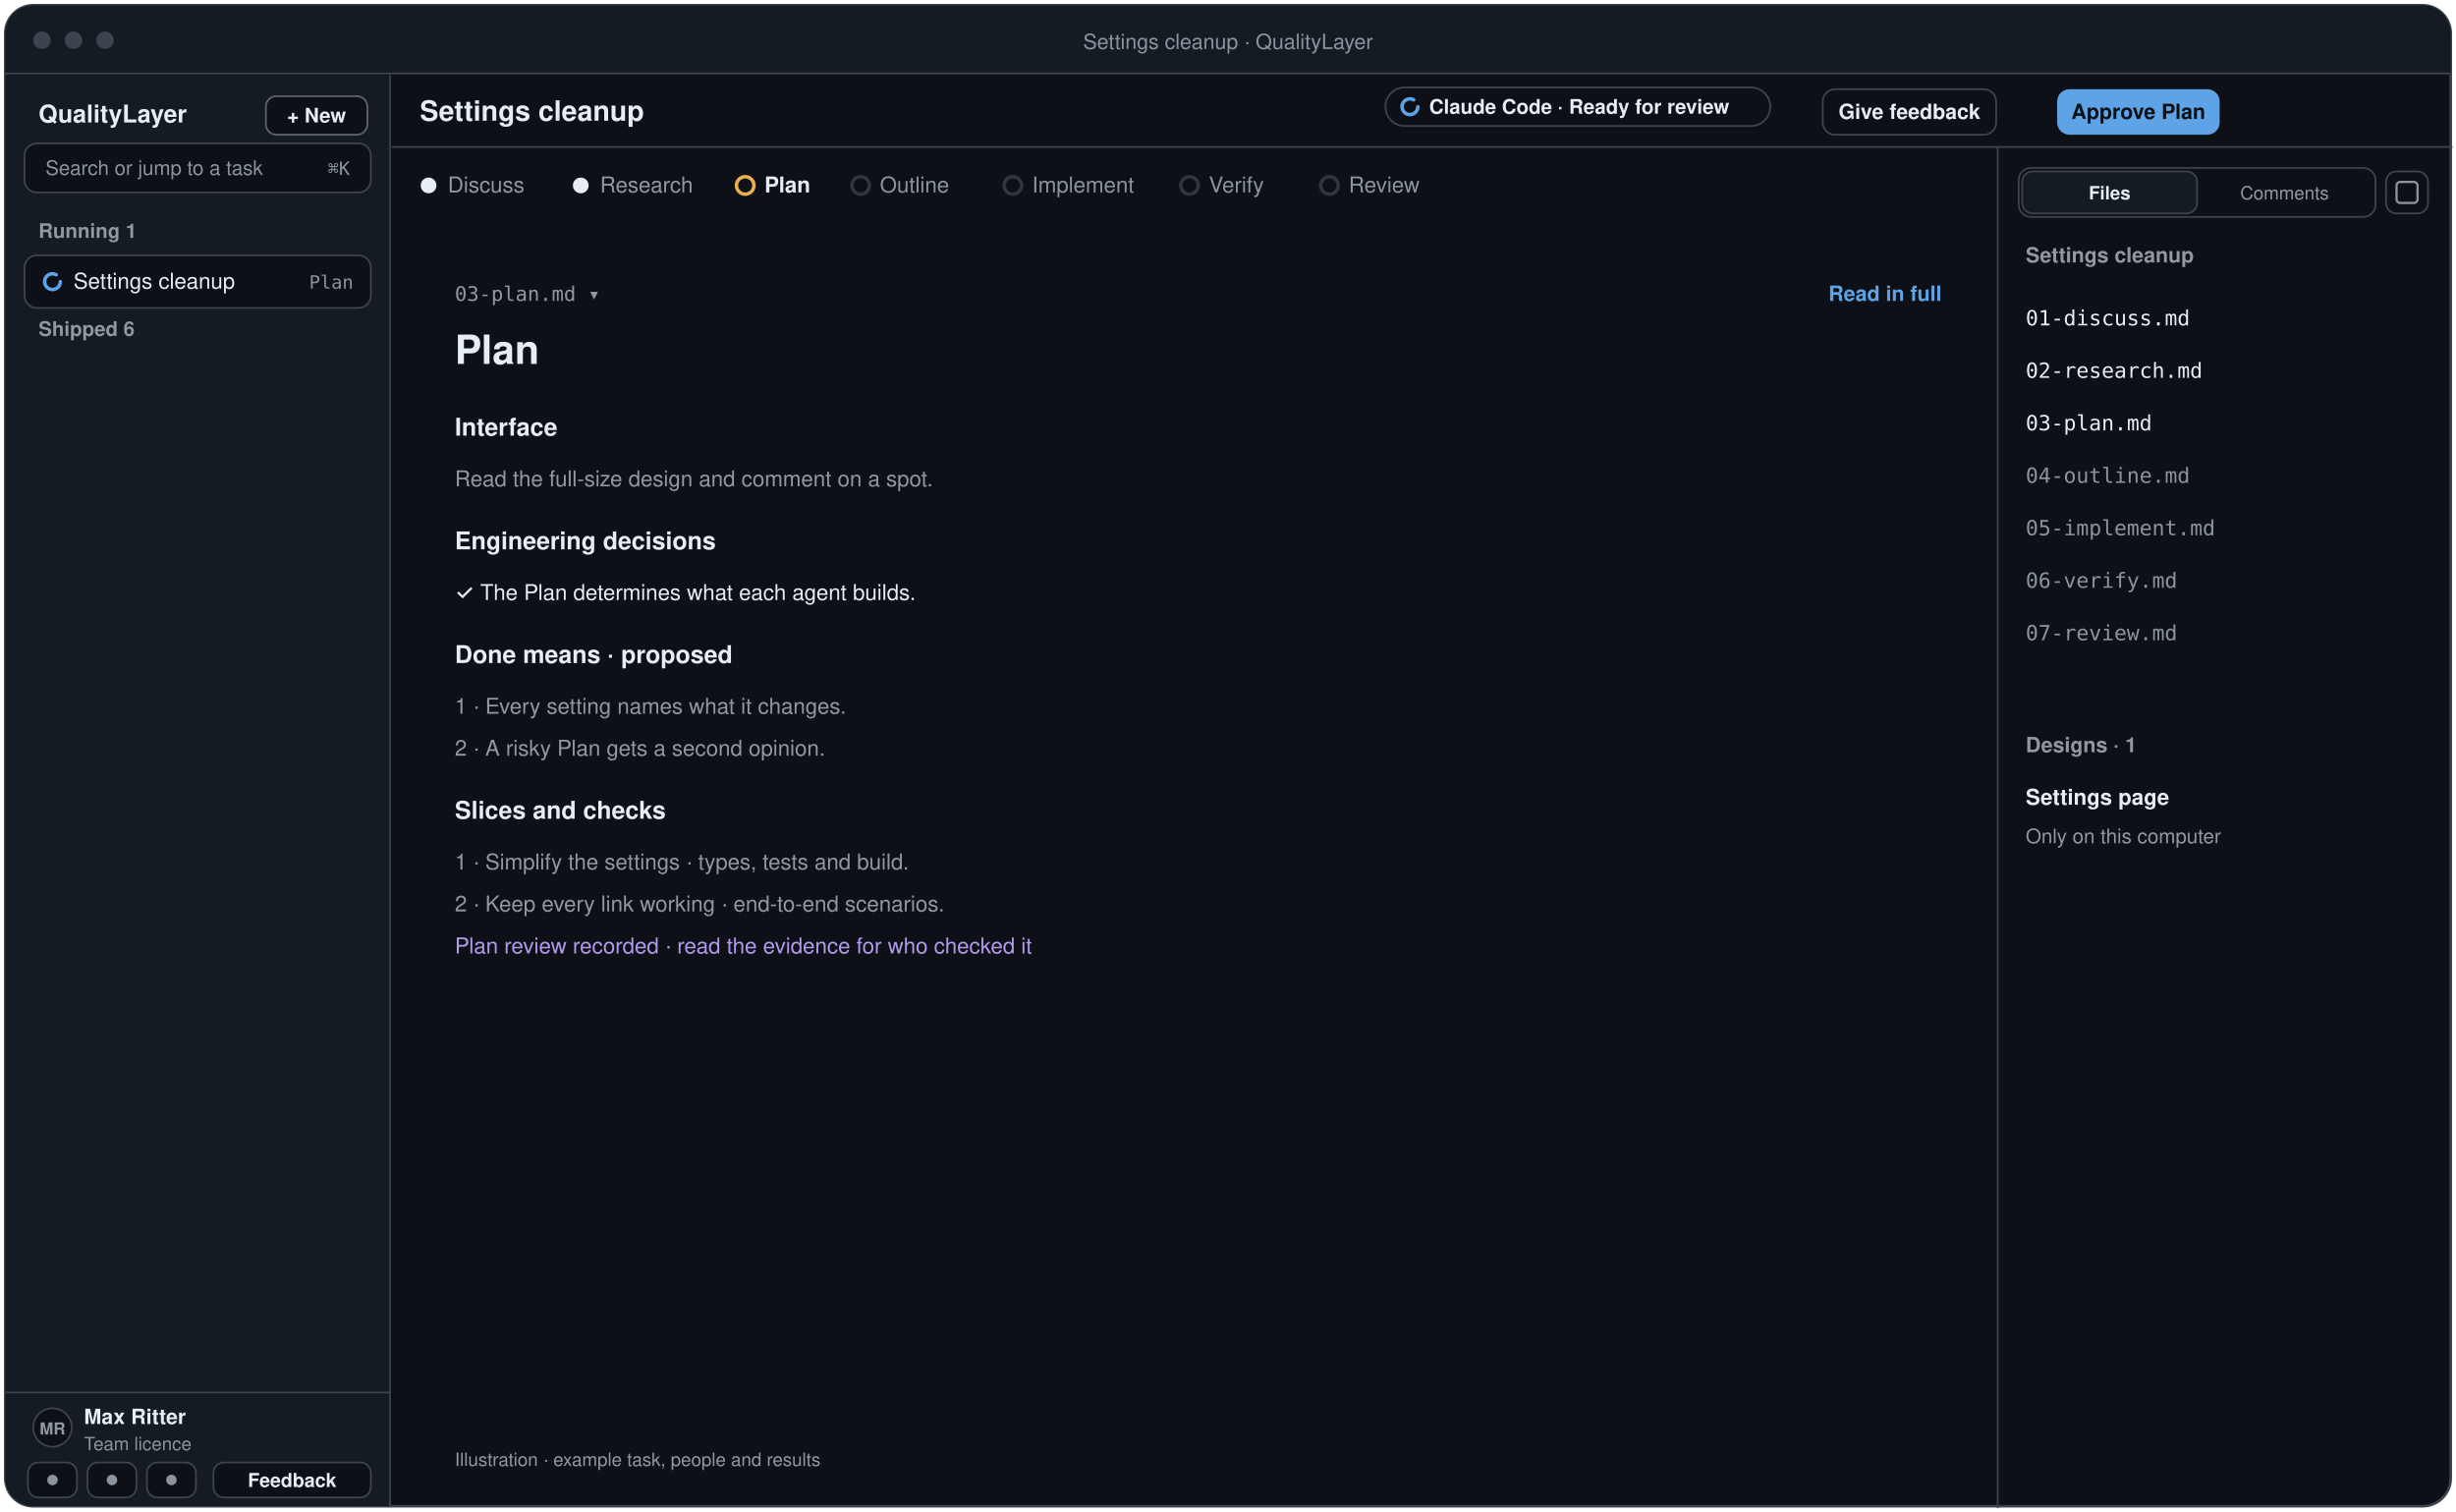
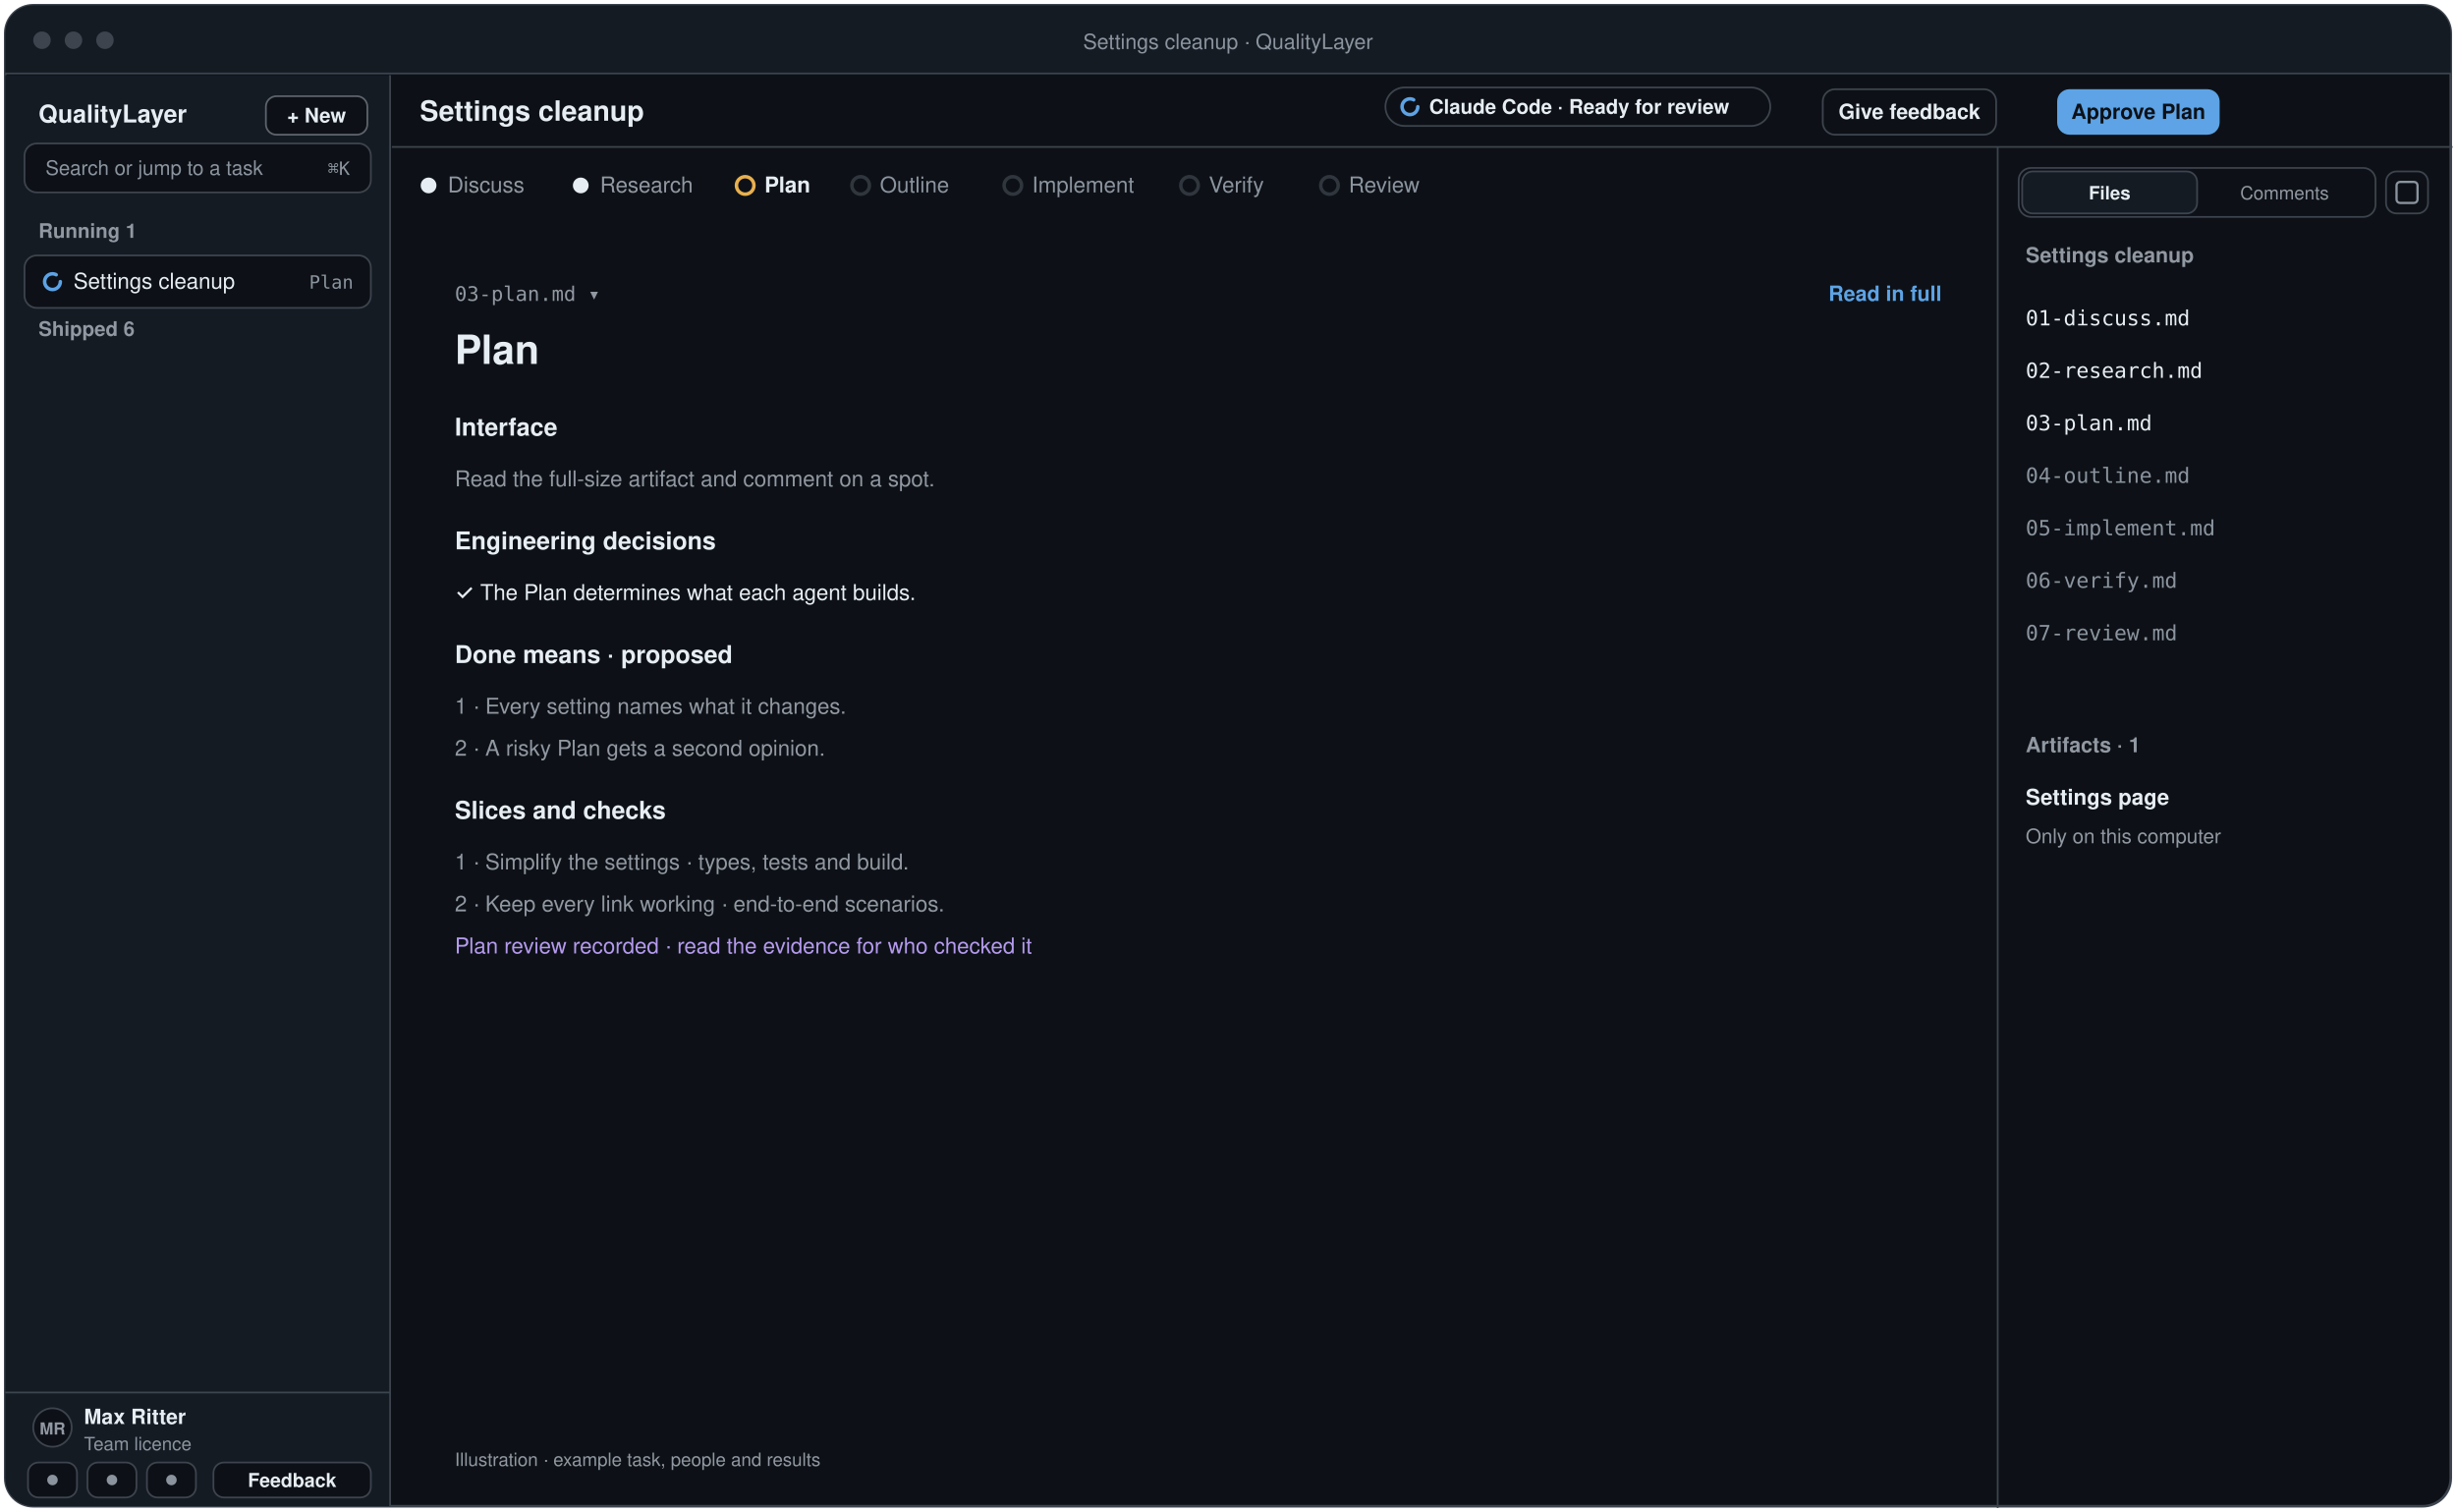
- <svg xmlns="http://www.w3.org/2000/svg" style="background:#0d1117" width="1404" height="864" viewBox="-2 -2 1404 864" role="img" aria-label="Plan: named agent status, one focused Your turn card above the work, visible own words and Send for questions, and Files / Comments with designs within Files">
+ <svg xmlns="http://www.w3.org/2000/svg" style="background:#0d1117" width="1404" height="864" viewBox="-2 -2 1404 864" role="img" aria-label="Plan: named agent status, one focused Your turn card above the work, visible own words and Send for questions, and Files / Comments with artifacts within Files">
  <rect x="1" y="1" width="1398" height="858" rx="16" fill="#0d1117" stroke="#3d444d" stroke-width="1.5" />
  <path d="M1 17 a16 16 0 0 1 16 -16 H1383 a16 16 0 0 1 16 16 V40 H1 Z" fill="#151b23" />
  <line x1="1" y1="40" x2="1399" y2="40" stroke="#3d444d" />
  <circle cx="22" cy="21" r="5" fill="#3d444d" />
  <circle cx="40" cy="21" r="5" fill="#3d444d" />
  <circle cx="58" cy="21" r="5" fill="#3d444d" />
  <text x="700.0" y="26" font-family="-apple-system, BlinkMacSystemFont, 'Segoe UI', 'Helvetica Neue', Helvetica, Arial, sans-serif" font-size="12" font-weight="500" fill="#8b949e" text-anchor="middle">Settings cleanup · QualityLayer</text>
  <path d="M1 41 H221 V859 H17 a16 16 0 0 1 -16 -16 Z" fill="#151b23" />
  <line x1="221" y1="41" x2="221" y2="859" stroke="#3d444d" />
  <text x="20" y="68" font-family="-apple-system, BlinkMacSystemFont, 'Segoe UI', 'Helvetica Neue', Helvetica, Arial, sans-serif" font-size="14" font-weight="700" fill="#e6edf3" text-anchor="start">QualityLayer</text>
  <rect x="150" y="53" width="58" height="22" rx="6" fill="#0d1117" stroke="#9198a1" stroke-opacity="0.6" />
  <text x="179" y="68" font-family="-apple-system, BlinkMacSystemFont, 'Segoe UI', 'Helvetica Neue', Helvetica, Arial, sans-serif" font-size="11.5" font-weight="600" fill="#e6edf3" text-anchor="middle">+ New</text>
  <rect x="12" y="80" width="198" height="28" rx="7" fill="#0d1117" stroke="#3d444d" />
  <text x="24" y="98" font-family="-apple-system, BlinkMacSystemFont, 'Segoe UI', 'Helvetica Neue', Helvetica, Arial, sans-serif" font-size="11.5" font-weight="400" fill="#8b949e" text-anchor="start">Search or jump to a task</text>
  <text x="198" y="98" font-family="ui-monospace, SFMono-Regular, Menlo, Consolas, monospace" font-size="10.5" font-weight="500" fill="#8b949e" text-anchor="end">⌘K</text>
  <text x="20" y="134" font-family="-apple-system, BlinkMacSystemFont, 'Segoe UI', 'Helvetica Neue', Helvetica, Arial, sans-serif" font-size="11.5" font-weight="650" fill="#9198a1" text-anchor="start">Running  1</text>
  <rect x="12" y="144" width="198" height="30" rx="7" fill="#0d1117" stroke="#3d444d" />
  <circle cx="28" cy="159" r="4.5" fill="none" stroke="#5da3e5" stroke-width="2" stroke-dasharray="23.4 5.4" stroke-linecap="round" />
  <text x="40" y="163" font-family="-apple-system, BlinkMacSystemFont, 'Segoe UI', 'Helvetica Neue', Helvetica, Arial, sans-serif" font-size="12.5" font-weight="500" fill="#e6edf3" text-anchor="start">Settings cleanup</text>
  <text x="200" y="163" font-family="ui-monospace, SFMono-Regular, Menlo, Consolas, monospace" font-size="10.5" font-weight="500" fill="#8b949e" text-anchor="end">Plan</text>
  <text x="20" y="190" font-family="-apple-system, BlinkMacSystemFont, 'Segoe UI', 'Helvetica Neue', Helvetica, Arial, sans-serif" font-size="11.5" font-weight="650" fill="#9198a1" text-anchor="start">Shipped  6</text>
  <line x1="1" y1="794" x2="221" y2="794" stroke="#3d444d" />
  <circle cx="28" cy="814" r="11" fill="#0d1117" stroke="#3d444d" />
  <text x="28" y="818" font-family="-apple-system, BlinkMacSystemFont, 'Segoe UI', 'Helvetica Neue', Helvetica, Arial, sans-serif" font-size="9.5" font-weight="650" fill="#9198a1" text-anchor="middle">MR</text>
  <text x="46" y="812" font-family="-apple-system, BlinkMacSystemFont, 'Segoe UI', 'Helvetica Neue', Helvetica, Arial, sans-serif" font-size="12" font-weight="600" fill="#e6edf3" text-anchor="start">Max Ritter</text>
  <text x="46" y="827" font-family="-apple-system, BlinkMacSystemFont, 'Segoe UI', 'Helvetica Neue', Helvetica, Arial, sans-serif" font-size="10.5" font-weight="400" fill="#8b949e" text-anchor="start">Team licence</text>
  <rect x="14" y="834" width="28" height="20" rx="6" fill="#0d1117" stroke="#3d444d" />
  <circle cx="28" cy="844" r="3" fill="#8b949e" />
  <rect x="48" y="834" width="28" height="20" rx="6" fill="#0d1117" stroke="#3d444d" />
  <circle cx="62" cy="844" r="3" fill="#8b949e" />
  <rect x="82" y="834" width="28" height="20" rx="6" fill="#0d1117" stroke="#3d444d" />
  <circle cx="96" cy="844" r="3" fill="#8b949e" />
  <rect x="120" y="834" width="90" height="20" rx="6" fill="#0d1117" stroke="#3d444d" />
  <text x="165" y="848" font-family="-apple-system, BlinkMacSystemFont, 'Segoe UI', 'Helvetica Neue', Helvetica, Arial, sans-serif" font-size="11" font-weight="600" fill="#e6edf3" text-anchor="middle">Feedback</text>
  <text x="238" y="67" font-family="-apple-system, BlinkMacSystemFont, 'Segoe UI', 'Helvetica Neue', Helvetica, Arial, sans-serif" font-size="16" font-weight="650" fill="#e6edf3" text-anchor="start">Settings cleanup</text>
  <circle cx="243" cy="104" r="4.5" fill="#e6edf3" />
  <text x="254" y="108" font-family="-apple-system, BlinkMacSystemFont, 'Segoe UI', 'Helvetica Neue', Helvetica, Arial, sans-serif" font-size="12.5" font-weight="400" fill="#9198a1">Discuss</text>
  <circle cx="330.0" cy="104" r="4.5" fill="#e6edf3" />
  <text x="341.0" y="108" font-family="-apple-system, BlinkMacSystemFont, 'Segoe UI', 'Helvetica Neue', Helvetica, Arial, sans-serif" font-size="12.5" font-weight="400" fill="#9198a1">Research</text>
  <circle cx="424.0" cy="104" r="5" fill="none" stroke="#e8b04f" stroke-width="2" />
  <text x="435.0" y="108" font-family="-apple-system, BlinkMacSystemFont, 'Segoe UI', 'Helvetica Neue', Helvetica, Arial, sans-serif" font-size="12.5" font-weight="600" fill="#e6edf3">Plan</text>
  <circle cx="490.0" cy="104" r="5" fill="none" stroke="#30363d" stroke-width="2" />
  <text x="501.0" y="108" font-family="-apple-system, BlinkMacSystemFont, 'Segoe UI', 'Helvetica Neue', Helvetica, Arial, sans-serif" font-size="12.5" font-weight="400" fill="#8b949e">Outline</text>
  <circle cx="577.0" cy="104" r="5" fill="none" stroke="#30363d" stroke-width="2" />
  <text x="588.0" y="108" font-family="-apple-system, BlinkMacSystemFont, 'Segoe UI', 'Helvetica Neue', Helvetica, Arial, sans-serif" font-size="12.5" font-weight="400" fill="#8b949e">Implement</text>
  <circle cx="678.0" cy="104" r="5" fill="none" stroke="#30363d" stroke-width="2" />
  <text x="689.0" y="108" font-family="-apple-system, BlinkMacSystemFont, 'Segoe UI', 'Helvetica Neue', Helvetica, Arial, sans-serif" font-size="12.5" font-weight="400" fill="#8b949e">Verify</text>
  <circle cx="758.0" cy="104" r="5" fill="none" stroke="#30363d" stroke-width="2" />
  <text x="769.0" y="108" font-family="-apple-system, BlinkMacSystemFont, 'Segoe UI', 'Helvetica Neue', Helvetica, Arial, sans-serif" font-size="12.5" font-weight="400" fill="#8b949e">Review</text>
  <rect x="790" y="48" width="220.0" height="22" rx="11" fill="#0d1117" stroke="#3d444d" />
  <circle cx="804" cy="59" r="4.5" fill="none" stroke="#5da3e5" stroke-width="2" stroke-dasharray="23.4 5.4" stroke-linecap="round" />
  <text x="815" y="63" font-family="-apple-system, BlinkMacSystemFont, 'Segoe UI', 'Helvetica Neue', Helvetica, Arial, sans-serif" font-size="11.5" font-weight="600" fill="#e6edf3" text-anchor="start">Claude Code · Ready for review</text>
  <rect x="1040" y="49" width="99.12" height="26" rx="7" fill="#0d1117" stroke="#3d444d" />
  <text x="1089.56" y="66.0" font-family="-apple-system, BlinkMacSystemFont, 'Segoe UI', 'Helvetica Neue', Helvetica, Arial, sans-serif" font-size="12" font-weight="600" fill="#e6edf3" text-anchor="middle">Give feedback</text>
  <rect x="1174" y="49" width="92.88" height="26" rx="7" fill="#5da3e5" />
  <text x="1220.44" y="66.0" font-family="-apple-system, BlinkMacSystemFont, 'Segoe UI', 'Helvetica Neue', Helvetica, Arial, sans-serif" font-size="12" font-weight="650" fill="#0d1117" text-anchor="middle">Approve Plan</text>
  <line x1="222" y1="82" x2="1400" y2="82" stroke="#3d444d" />
  <text x="258" y="170" font-family="ui-monospace, SFMono-Regular, Menlo, Consolas, monospace" font-size="11.5" font-weight="500" fill="#9198a1" text-anchor="start">03-plan.md  ▾</text>
  <text x="1108" y="170" font-family="-apple-system, BlinkMacSystemFont, 'Segoe UI', 'Helvetica Neue', Helvetica, Arial, sans-serif" font-size="12" font-weight="600" fill="#5da3e5" text-anchor="end">Read in full</text>
  <text x="258" y="206" font-family="-apple-system, BlinkMacSystemFont, 'Segoe UI', 'Helvetica Neue', Helvetica, Arial, sans-serif" font-size="23" font-weight="650" fill="#e6edf3" text-anchor="start">Plan</text>
  <text x="258" y="247" font-family="-apple-system, BlinkMacSystemFont, 'Segoe UI', 'Helvetica Neue', Helvetica, Arial, sans-serif" font-size="14" font-weight="650" fill="#e6edf3" text-anchor="start">Interface</text>
-   <text x="258" y="276" font-family="-apple-system, BlinkMacSystemFont, 'Segoe UI', 'Helvetica Neue', Helvetica, Arial, sans-serif" font-size="12.5" font-weight="500" fill="#9198a1" text-anchor="start">Read the full-size design and comment on a spot.</text>
+   <text x="258" y="276" font-family="-apple-system, BlinkMacSystemFont, 'Segoe UI', 'Helvetica Neue', Helvetica, Arial, sans-serif" font-size="12.5" font-weight="500" fill="#9198a1" text-anchor="start">Read the full-size artifact and comment on a spot.</text>
  <text x="258" y="312" font-family="-apple-system, BlinkMacSystemFont, 'Segoe UI', 'Helvetica Neue', Helvetica, Arial, sans-serif" font-size="14" font-weight="650" fill="#e6edf3" text-anchor="start">Engineering decisions</text>
  <text x="258" y="341" font-family="-apple-system, BlinkMacSystemFont, 'Segoe UI', 'Helvetica Neue', Helvetica, Arial, sans-serif" font-size="12.5" font-weight="500" fill="#e6edf3" text-anchor="start">✓ The Plan determines what each agent builds.</text>
  <text x="258" y="377" font-family="-apple-system, BlinkMacSystemFont, 'Segoe UI', 'Helvetica Neue', Helvetica, Arial, sans-serif" font-size="14" font-weight="650" fill="#e6edf3" text-anchor="start">Done means · proposed</text>
  <text x="258" y="406" font-family="-apple-system, BlinkMacSystemFont, 'Segoe UI', 'Helvetica Neue', Helvetica, Arial, sans-serif" font-size="12.5" font-weight="500" fill="#9198a1" text-anchor="start">1 · Every setting names what it changes.</text>
  <text x="258" y="430" font-family="-apple-system, BlinkMacSystemFont, 'Segoe UI', 'Helvetica Neue', Helvetica, Arial, sans-serif" font-size="12.5" font-weight="500" fill="#9198a1" text-anchor="start">2 · A risky Plan gets a second opinion.</text>
  <text x="258" y="466" font-family="-apple-system, BlinkMacSystemFont, 'Segoe UI', 'Helvetica Neue', Helvetica, Arial, sans-serif" font-size="14" font-weight="650" fill="#e6edf3" text-anchor="start">Slices and checks</text>
  <text x="258" y="495" font-family="-apple-system, BlinkMacSystemFont, 'Segoe UI', 'Helvetica Neue', Helvetica, Arial, sans-serif" font-size="12.5" font-weight="500" fill="#9198a1" text-anchor="start">1 · Simplify the settings · types, tests and build.</text>
  <text x="258" y="519" font-family="-apple-system, BlinkMacSystemFont, 'Segoe UI', 'Helvetica Neue', Helvetica, Arial, sans-serif" font-size="12.5" font-weight="500" fill="#9198a1" text-anchor="start">2 · Keep every link working · end-to-end scenarios.</text>
  <text x="258" y="543" font-family="-apple-system, BlinkMacSystemFont, 'Segoe UI', 'Helvetica Neue', Helvetica, Arial, sans-serif" font-size="12.5" font-weight="500" fill="#b49aed" text-anchor="start">Plan review recorded · read the evidence for who checked it</text>
  <line x1="1140" y1="82" x2="1140" y2="860" stroke="#3d444d" />
  <rect x="1152" y="94" width="204" height="28" rx="7" fill="#0d1117" stroke="#3d444d" />
  <rect x="1154.0" y="96" width="100.0" height="24" rx="6" fill="#151b23" stroke="#3d444d" />
  <text x="1204.0" y="112" font-family="-apple-system, BlinkMacSystemFont, 'Segoe UI', 'Helvetica Neue', Helvetica, Arial, sans-serif" font-size="10.5" font-weight="600" fill="#e6edf3" text-anchor="middle">Files</text>
  <text x="1304.0" y="112" font-family="-apple-system, BlinkMacSystemFont, 'Segoe UI', 'Helvetica Neue', Helvetica, Arial, sans-serif" font-size="10.5" font-weight="500" fill="#9198a1" text-anchor="middle">Comments</text>
  <rect x="1362" y="96" width="24" height="24" rx="6" fill="#0d1117" stroke="#3d444d" />
  <rect x="1368" y="102" width="12" height="12" rx="2" fill="none" stroke="#8b949e" stroke-width="1.3" />
  <text x="1156" y="148" font-family="-apple-system, BlinkMacSystemFont, 'Segoe UI', 'Helvetica Neue', Helvetica, Arial, sans-serif" font-size="12" font-weight="600" fill="#9198a1" text-anchor="start">Settings cleanup</text>
  <text x="1156" y="184" font-family="ui-monospace, SFMono-Regular, Menlo, Consolas, monospace" font-size="12" font-weight="500" fill="#e6edf3" text-anchor="start">01-discuss.md</text>
  <text x="1156" y="214" font-family="ui-monospace, SFMono-Regular, Menlo, Consolas, monospace" font-size="12" font-weight="500" fill="#e6edf3" text-anchor="start">02-research.md</text>
  <text x="1156" y="244" font-family="ui-monospace, SFMono-Regular, Menlo, Consolas, monospace" font-size="12" font-weight="500" fill="#e6edf3" text-anchor="start">03-plan.md</text>
  <text x="1156" y="274" font-family="ui-monospace, SFMono-Regular, Menlo, Consolas, monospace" font-size="12" font-weight="500" fill="#8b949e" text-anchor="start">04-outline.md</text>
  <text x="1156" y="304" font-family="ui-monospace, SFMono-Regular, Menlo, Consolas, monospace" font-size="12" font-weight="500" fill="#8b949e" text-anchor="start">05-implement.md</text>
  <text x="1156" y="334" font-family="ui-monospace, SFMono-Regular, Menlo, Consolas, monospace" font-size="12" font-weight="500" fill="#8b949e" text-anchor="start">06-verify.md</text>
  <text x="1156" y="364" font-family="ui-monospace, SFMono-Regular, Menlo, Consolas, monospace" font-size="12" font-weight="500" fill="#8b949e" text-anchor="start">07-review.md</text>
-   <text x="1156" y="428" font-family="-apple-system, BlinkMacSystemFont, 'Segoe UI', 'Helvetica Neue', Helvetica, Arial, sans-serif" font-size="12" font-weight="600" fill="#9198a1" text-anchor="start">Designs · 1</text>
+   <text x="1156" y="428" font-family="-apple-system, BlinkMacSystemFont, 'Segoe UI', 'Helvetica Neue', Helvetica, Arial, sans-serif" font-size="12" font-weight="600" fill="#9198a1" text-anchor="start">Artifacts · 1</text>
  <text x="1156" y="458" font-family="-apple-system, BlinkMacSystemFont, 'Segoe UI', 'Helvetica Neue', Helvetica, Arial, sans-serif" font-size="12.5" font-weight="600" fill="#e6edf3" text-anchor="start">Settings page</text>
  <text x="1156" y="480" font-family="-apple-system, BlinkMacSystemFont, 'Segoe UI', 'Helvetica Neue', Helvetica, Arial, sans-serif" font-size="11.5" font-weight="400" fill="#9198a1" text-anchor="start">Only on this computer</text>
  <text x="258" y="836" font-family="-apple-system, BlinkMacSystemFont, 'Segoe UI', 'Helvetica Neue', Helvetica, Arial, sans-serif" font-size="10.5" font-weight="400" fill="#9198a1" text-anchor="start">Illustration · example task, people and results</text>
</svg>
